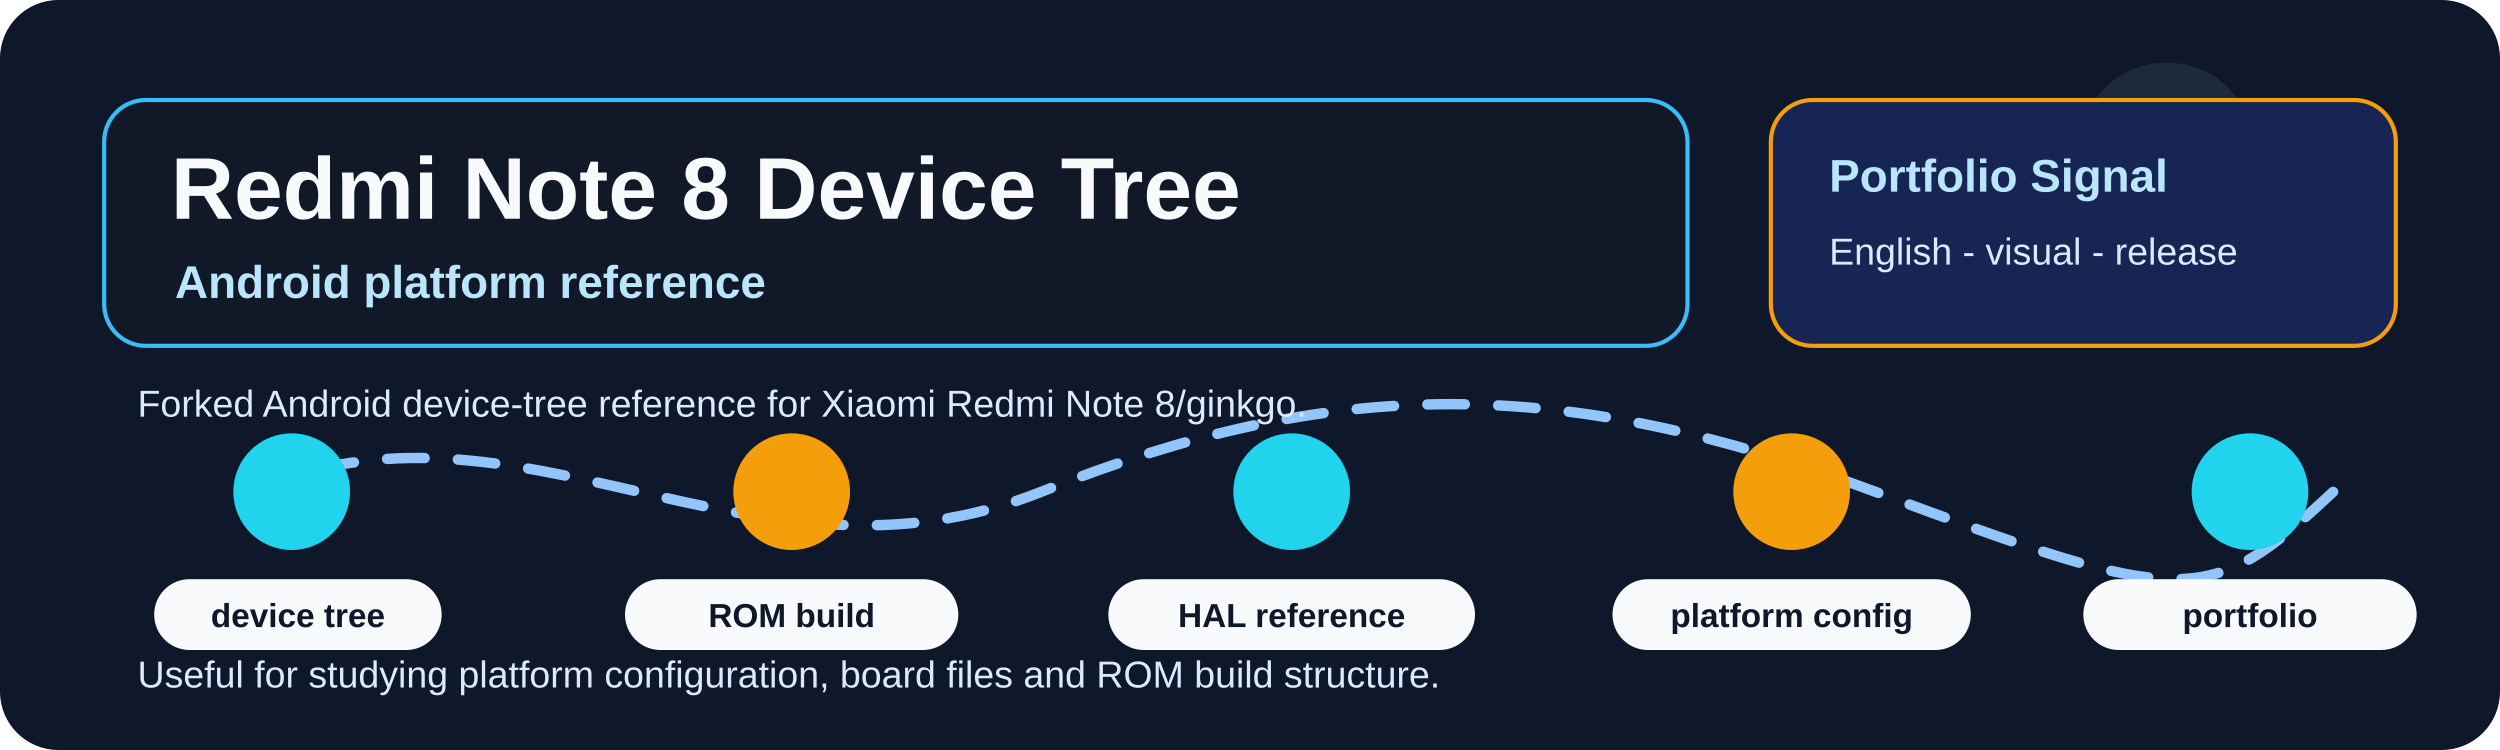
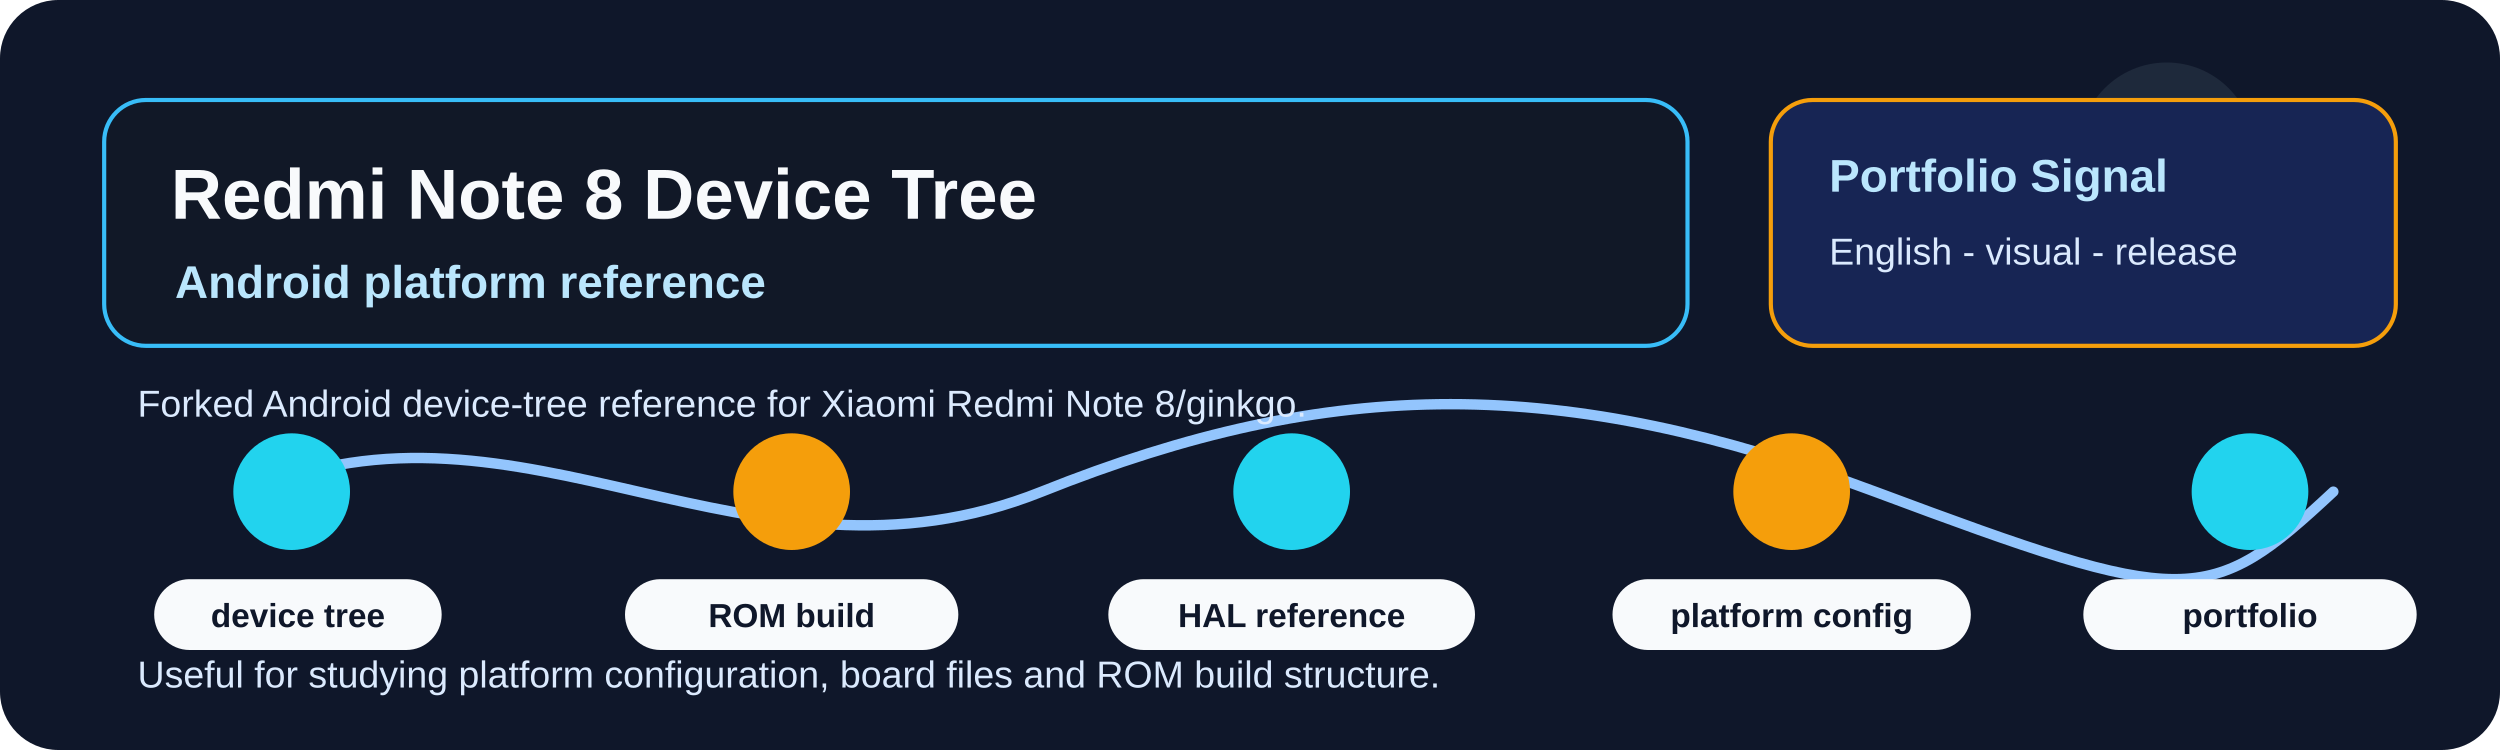
<svg xmlns="http://www.w3.org/2000/svg" width="1200" height="360" viewBox="0 0 1200 360" role="img" aria-labelledby="title desc">
  <style>
    .bg { fill: #0f172a; }
    .panel { fill: #111827; stroke: #38bdf8; stroke-width: 2; }
    .panel2 { fill: #172554; stroke: #f59e0b; stroke-width: 2; }
-     .title { font: 800 42px Segoe UI, Arial, sans-serif; fill: #f8fafc; }
+     .title { font: 800 34px Segoe UI, Arial, sans-serif; fill: #f8fafc; }
    .subtitle { font: 600 22px Segoe UI, Arial, sans-serif; fill: #bae6fd; }
    .body { font: 500 18px Segoe UI, Arial, sans-serif; fill: #dbeafe; }
    .small { font: 700 16px Segoe UI, Arial, sans-serif; fill: #0f172a; }
    .chip { fill: #f8fafc; }
    .node { fill: #22d3ee; }
    .node2 { fill: #f59e0b; }
-     .wire { stroke: #93c5fd; stroke-width: 5; stroke-linecap: round; stroke-dasharray: 18 16; animation: dash 3s linear infinite; }
+     .wire { stroke: #93c5fd; stroke-width: 5; stroke-linecap: round; }
    .pulse { animation: pulse 2.4s ease-in-out infinite; transform-origin: center; }
-     @keyframes dash { to { stroke-dashoffset: -136; } }
    @keyframes pulse { 0%, 100% { opacity: .55; transform: scale(.96); } 50% { opacity: 1; transform: scale(1.04); } }
  </style>
  <rect class="bg" width="1200" height="360" rx="28" />
  <circle cx="1040" cy="72" r="42" fill="#1e293b" />
  <circle class="pulse" cx="1040" cy="72" r="24" fill="#38bdf8" opacity=".85" />
  <rect x="50" y="48" width="760" height="118" rx="20" class="panel" />
  <text x="82" y="105" class="title">Redmi Note 8 Device Tree</text>
  <text x="84" y="143" class="subtitle">Android platform reference</text>
  <rect x="850" y="48" width="300" height="118" rx="20" class="panel2" />
  <text x="878" y="92" class="subtitle">Portfolio Signal</text>
  <text x="878" y="127" class="body">English - visual - release</text>
  <path d="M120 236 C 250 180, 360 292, 500 236 S 750 180, 900 236 S 1060 292, 1120 236" class="wire" fill="none" />
  <g>
    <circle class="node pulse" cx="140" cy="236" r="28" />
    <circle class="node2 pulse" cx="380" cy="236" r="28" />
    <circle class="node pulse" cx="620" cy="236" r="28" />
    <circle class="node2 pulse" cx="860" cy="236" r="28" />
    <circle class="node pulse" cx="1080" cy="236" r="28" />
  </g>
  <g>
    <rect x="74" y="278" width="138" height="34" rx="17" class="chip" />
    <text x="143" y="301" text-anchor="middle" class="small">device tree</text>
    <rect x="300" y="278" width="160" height="34" rx="17" class="chip" />
    <text x="380" y="301" text-anchor="middle" class="small">ROM build</text>
    <rect x="532" y="278" width="176" height="34" rx="17" class="chip" />
    <text x="620" y="301" text-anchor="middle" class="small">HAL reference</text>
    <rect x="774" y="278" width="172" height="34" rx="17" class="chip" />
    <text x="860" y="301" text-anchor="middle" class="small">platform config</text>
    <rect x="1000" y="278" width="160" height="34" rx="17" class="chip" />
    <text x="1080" y="301" text-anchor="middle" class="small">portfolio</text>
  </g>
  <text x="66" y="200" class="body">Forked Android device-tree reference for Xiaomi Redmi Note 8/ginkgo.</text>
  <text x="66" y="330" class="body">Useful for studying platform configuration, board files and ROM build structure.</text>
</svg>
